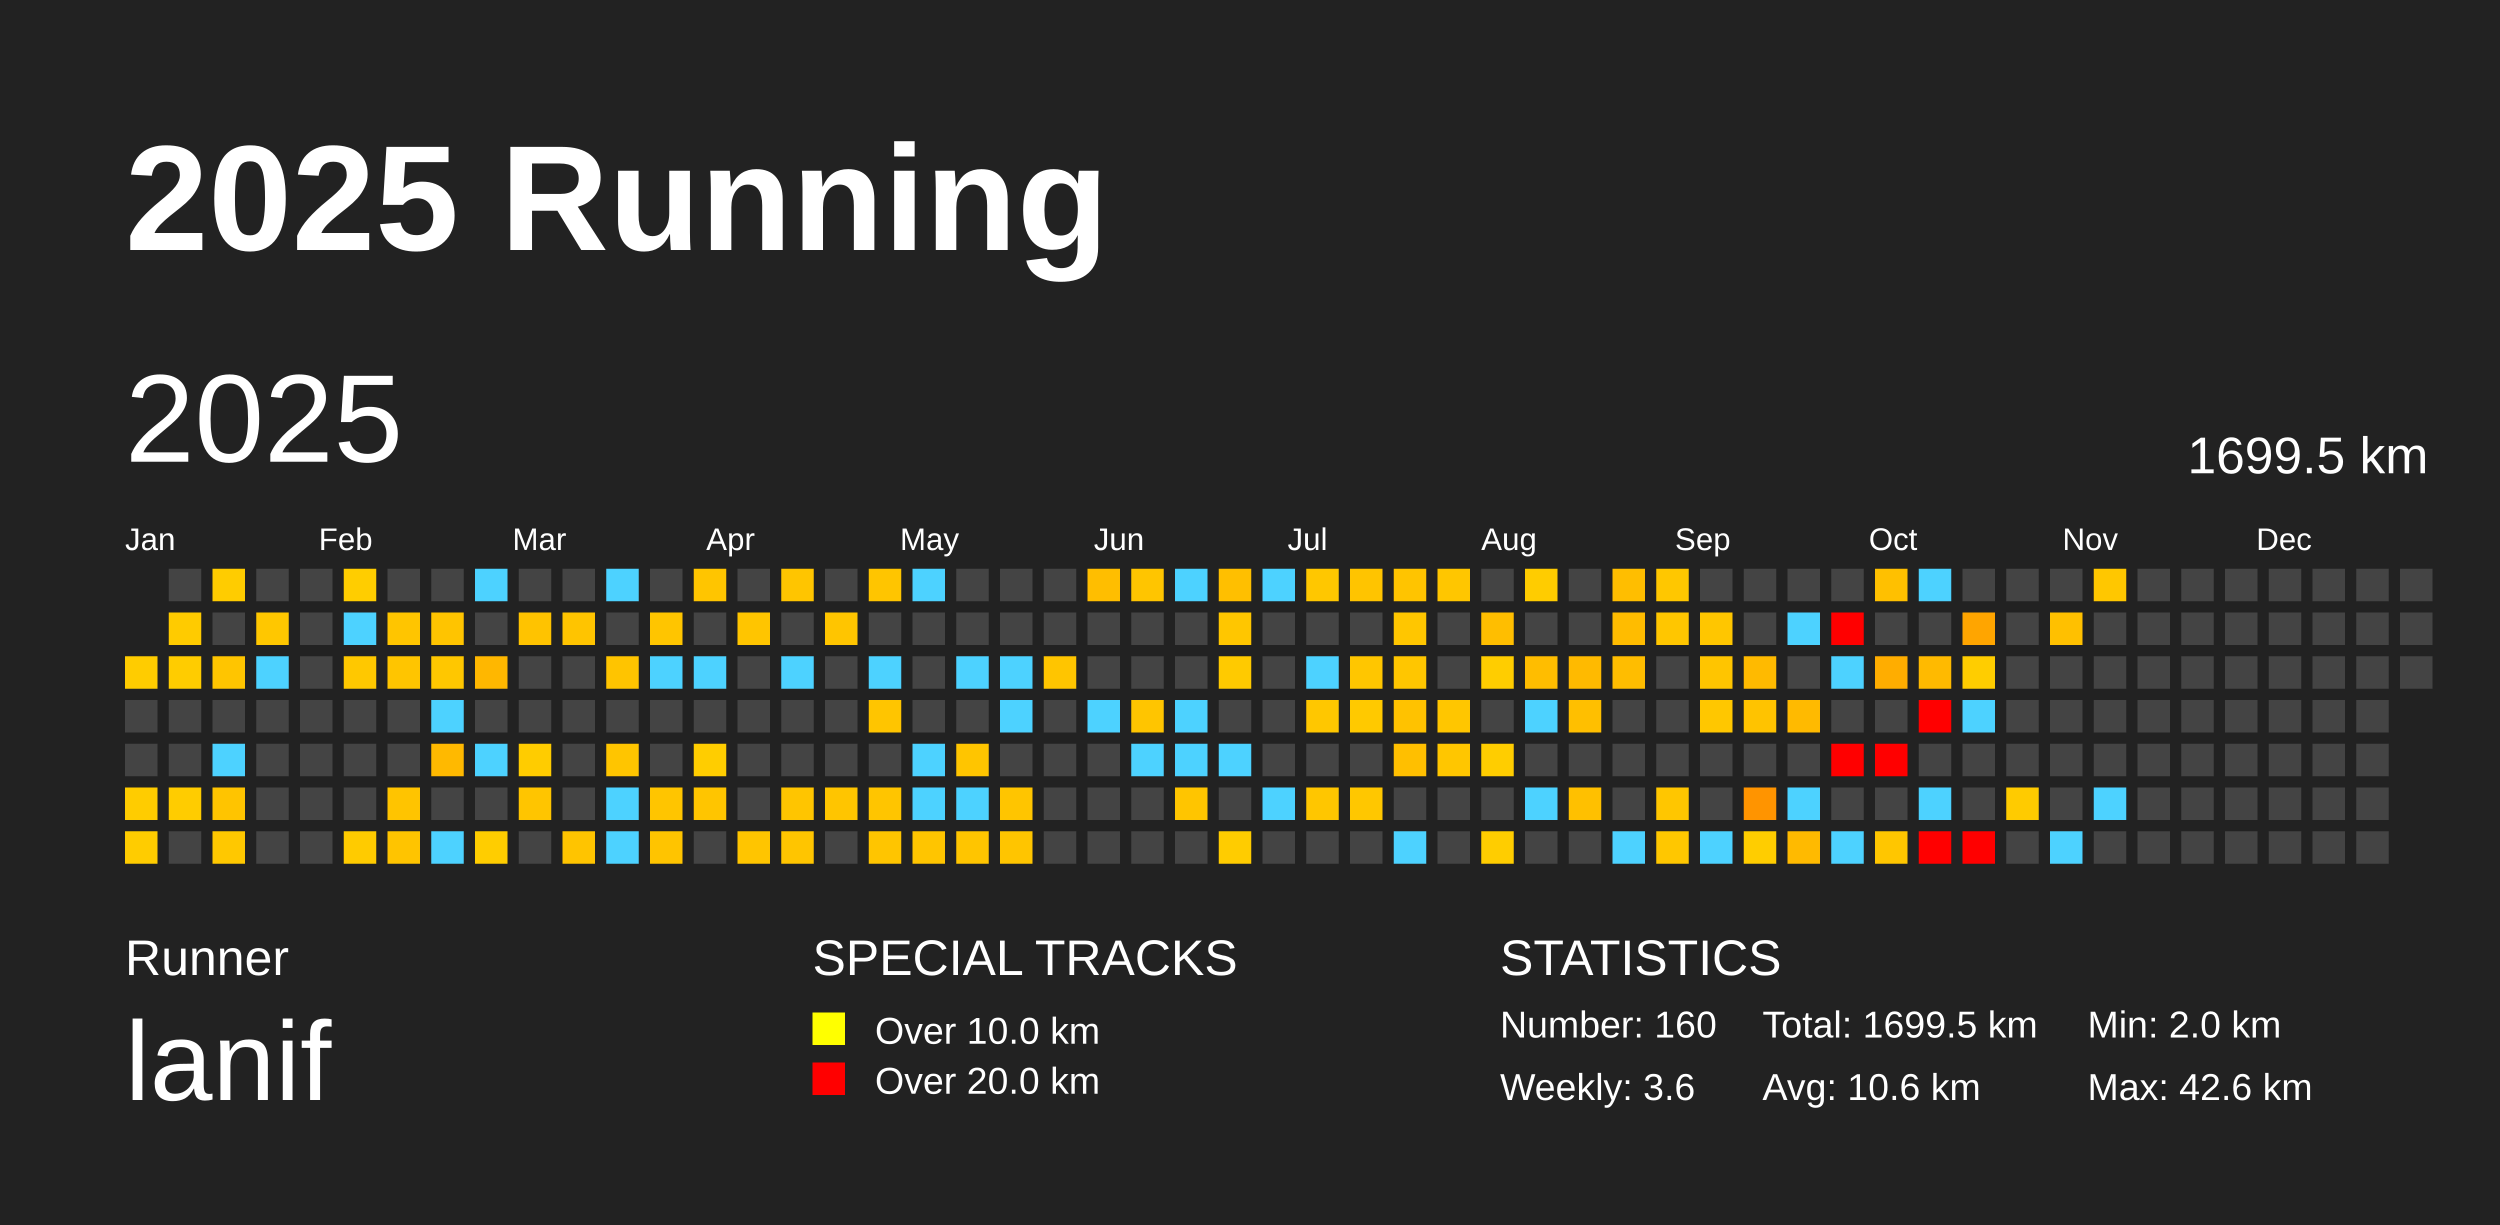
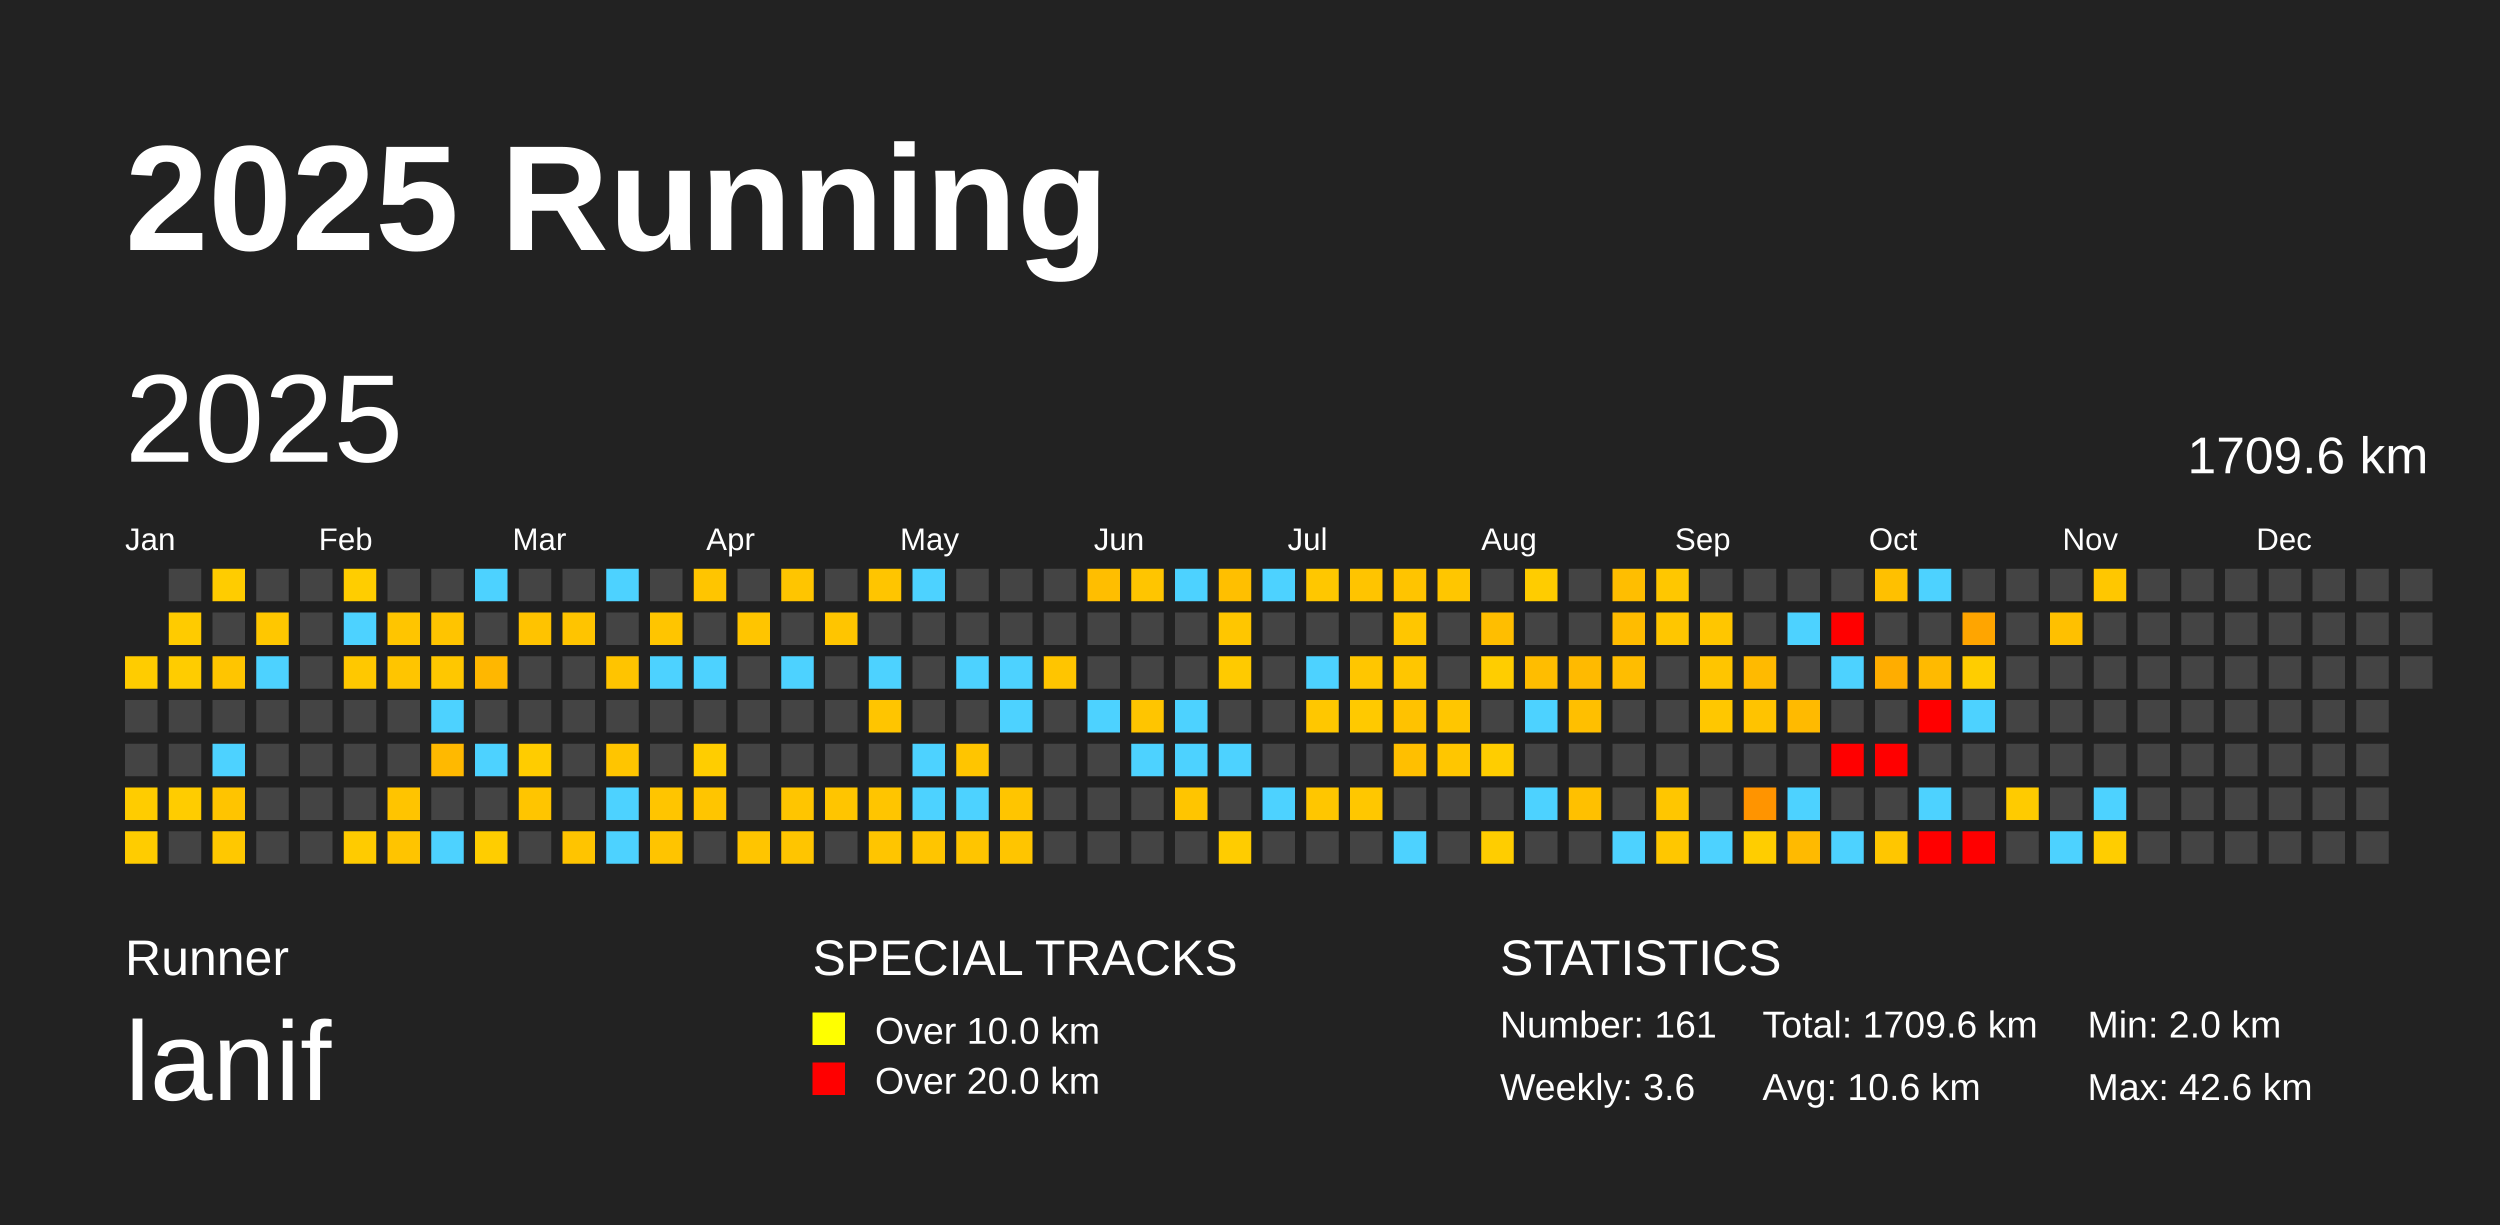
<svg xmlns="http://www.w3.org/2000/svg" baseProfile="full" height="98mm" version="1.1" viewBox="0,0,200,98" width="200mm">
  <defs />
  <rect fill="#222222" height="98" width="200" x="0" y="0" />
  <text fill="#FFFFFF" style="font-size:12px; font-family:Arial; font-weight:bold;" x="10" y="20">2025 Running</text>
  <text fill="#FFFFFF" style="font-size:4px; font-family:Arial" x="10" y="78">Runner</text>
  <text fill="#FFFFFF" style="font-size:9px; font-family:Arial" x="10" y="88">lanif</text>
  <text fill="#FFFFFF" style="font-size:4px; font-family:Arial" x="65" y="78">SPECIAL TRACKS</text>
  <rect fill="yellow" height="2.6" width="2.6" x="65" y="81" />
  <text fill="#FFFFFF" style="font-size:3px; font-family:Arial" x="70" y="83.5">Over 10.0 km</text>
  <rect fill="red" height="2.6" width="2.6" x="65" y="85" />
  <text fill="#FFFFFF" style="font-size:3px; font-family:Arial" x="70" y="87.5">Over 20.0 km</text>
  <text fill="#FFFFFF" style="font-size:4px; font-family:Arial" x="120" y="78">STATISTICS</text>
-   <text fill="#FFFFFF" style="font-size:3px; font-family:Arial" x="120" y="83">Number: 160</text>
+   <text fill="#FFFFFF" style="font-size:3px; font-family:Arial" x="120" y="83">Number: 161</text>
  <text fill="#FFFFFF" style="font-size:3px; font-family:Arial" x="120" y="88">Weekly: 3.6</text>
-   <text fill="#FFFFFF" style="font-size:3px; font-family:Arial" x="141" y="83">Total: 1699.5 km</text>
+   <text fill="#FFFFFF" style="font-size:3px; font-family:Arial" x="141" y="83">Total: 1709.6 km</text>
  <text fill="#FFFFFF" style="font-size:3px; font-family:Arial" x="141" y="88">Avg: 10.6 km</text>
  <text fill="#FFFFFF" style="font-size:3px; font-family:Arial" x="167" y="83">Min: 2.0 km</text>
  <text fill="#FFFFFF" style="font-size:3px; font-family:Arial" x="167" y="88">Max: 42.6 km</text>
  <text dominant-baseline="hanging" fill="#FFFFFF" style="font-size:10.0px; font-family:Arial;" x="10" y="30">2025</text>
-   <text dominant-baseline="hanging" fill="#FFFFFF" style="font-size:4.125px; font-family:Arial;" x="175" y="35">1699.5 km</text>
+   <text dominant-baseline="hanging" fill="#FFFFFF" style="font-size:4.125px; font-family:Arial;" x="175" y="35">1709.6 km</text>
  <text fill="#FFFFFF" style="font-size:2.5px; font-family:Arial" x="10.0" y="44">Jan</text>
  <text fill="#FFFFFF" style="font-size:2.5px; font-family:Arial" x="25.5" y="44">Feb</text>
  <text fill="#FFFFFF" style="font-size:2.5px; font-family:Arial" x="41.0" y="44">Mar</text>
  <text fill="#FFFFFF" style="font-size:2.5px; font-family:Arial" x="56.5" y="44">Apr</text>
  <text fill="#FFFFFF" style="font-size:2.5px; font-family:Arial" x="72.0" y="44">May</text>
  <text fill="#FFFFFF" style="font-size:2.5px; font-family:Arial" x="87.5" y="44">Jun</text>
  <text fill="#FFFFFF" style="font-size:2.5px; font-family:Arial" x="103.0" y="44">Jul</text>
  <text fill="#FFFFFF" style="font-size:2.5px; font-family:Arial" x="118.5" y="44">Aug</text>
  <text fill="#FFFFFF" style="font-size:2.5px; font-family:Arial" x="134.0" y="44">Sep</text>
  <text fill="#FFFFFF" style="font-size:2.5px; font-family:Arial" x="149.5" y="44">Oct</text>
  <text fill="#FFFFFF" style="font-size:2.5px; font-family:Arial" x="165.0" y="44">Nov</text>
  <text fill="#FFFFFF" style="font-size:2.5px; font-family:Arial" x="180.5" y="44">Dec</text>
  <rect fill="#ffcc00" height="2.6" width="2.6" x="10.0" y="52.5" />
  <rect fill="#444444" height="2.6" width="2.6" x="10.0" y="56.0" />
  <rect fill="#444444" height="2.6" width="2.6" x="10.0" y="59.5" />
  <rect fill="#ffcc00" height="2.6" width="2.6" x="10.0" y="63.0" />
  <rect fill="#ffcc00" height="2.6" width="2.6" x="10.0" y="66.5" />
  <rect fill="#444444" height="2.6" width="2.6" x="13.5" y="45.5" />
  <rect fill="#ffcb00" height="2.6" width="2.6" x="13.5" y="49.0" />
  <rect fill="#ffcc00" height="2.6" width="2.6" x="13.5" y="52.5" />
  <rect fill="#444444" height="2.6" width="2.6" x="13.5" y="56.0" />
  <rect fill="#444444" height="2.6" width="2.6" x="13.5" y="59.5" />
  <rect fill="#ffcc00" height="2.6" width="2.6" x="13.5" y="63.0" />
  <rect fill="#444444" height="2.6" width="2.6" x="13.5" y="66.5" />
  <rect fill="#ffcc00" height="2.6" width="2.6" x="17.0" y="45.5" />
  <rect fill="#444444" height="2.6" width="2.6" x="17.0" y="49.0" />
  <rect fill="#ffc500" height="2.6" width="2.6" x="17.0" y="52.5" />
  <rect fill="#444444" height="2.6" width="2.6" x="17.0" y="56.0" />
  <rect fill="#4dd2ff" height="2.6" width="2.6" x="17.0" y="59.5" />
  <rect fill="#ffc400" height="2.6" width="2.6" x="17.0" y="63.0" />
  <rect fill="#ffc800" height="2.6" width="2.6" x="17.0" y="66.5" />
  <rect fill="#444444" height="2.6" width="2.6" x="20.5" y="45.5" />
  <rect fill="#ffc700" height="2.6" width="2.6" x="20.5" y="49.0" />
  <rect fill="#4dd2ff" height="2.6" width="2.6" x="20.5" y="52.5" />
  <rect fill="#444444" height="2.6" width="2.6" x="20.5" y="56.0" />
  <rect fill="#444444" height="2.6" width="2.6" x="20.5" y="59.5" />
  <rect fill="#444444" height="2.6" width="2.6" x="20.5" y="63.0" />
  <rect fill="#444444" height="2.6" width="2.6" x="20.5" y="66.5" />
  <rect fill="#444444" height="2.6" width="2.6" x="24.0" y="45.5" />
  <rect fill="#444444" height="2.6" width="2.6" x="24.0" y="49.0" />
  <rect fill="#444444" height="2.6" width="2.6" x="24.0" y="52.5" />
  <rect fill="#444444" height="2.6" width="2.6" x="24.0" y="56.0" />
  <rect fill="#444444" height="2.6" width="2.6" x="24.0" y="59.5" />
  <rect fill="#444444" height="2.6" width="2.6" x="24.0" y="63.0" />
  <rect fill="#444444" height="2.6" width="2.6" x="24.0" y="66.5" />
  <rect fill="#ffcd00" height="2.6" width="2.6" x="27.5" y="45.5" />
  <rect fill="#4dd2ff" height="2.6" width="2.6" x="27.5" y="49.0" />
  <rect fill="#ffc800" height="2.6" width="2.6" x="27.5" y="52.5" />
  <rect fill="#444444" height="2.6" width="2.6" x="27.5" y="56.0" />
  <rect fill="#444444" height="2.6" width="2.6" x="27.5" y="59.5" />
  <rect fill="#444444" height="2.6" width="2.6" x="27.5" y="63.0" />
  <rect fill="#ffcb00" height="2.6" width="2.6" x="27.5" y="66.5" />
  <rect fill="#444444" height="2.6" width="2.6" x="31.0" y="45.5" />
  <rect fill="#ffc500" height="2.6" width="2.6" x="31.0" y="49.0" />
  <rect fill="#ffc500" height="2.6" width="2.6" x="31.0" y="52.5" />
  <rect fill="#444444" height="2.6" width="2.6" x="31.0" y="56.0" />
  <rect fill="#444444" height="2.6" width="2.6" x="31.0" y="59.5" />
  <rect fill="#ffc400" height="2.6" width="2.6" x="31.0" y="63.0" />
  <rect fill="#ffc400" height="2.6" width="2.6" x="31.0" y="66.5" />
  <rect fill="#444444" height="2.6" width="2.6" x="34.5" y="45.5" />
  <rect fill="#ffc400" height="2.6" width="2.6" x="34.5" y="49.0" />
  <rect fill="#ffc700" height="2.6" width="2.6" x="34.5" y="52.5" />
  <rect fill="#4dd2ff" height="2.6" width="2.6" x="34.5" y="56.0" />
  <rect fill="#ffb900" height="2.6" width="2.6" x="34.5" y="59.5" />
  <rect fill="#444444" height="2.6" width="2.6" x="34.5" y="63.0" />
  <rect fill="#4dd2ff" height="2.6" width="2.6" x="34.5" y="66.5" />
  <rect fill="#4dd2ff" height="2.6" width="2.6" x="38.0" y="45.5" />
  <rect fill="#444444" height="2.6" width="2.6" x="38.0" y="49.0" />
  <rect fill="#ffb700" height="2.6" width="2.6" x="38.0" y="52.5" />
  <rect fill="#444444" height="2.6" width="2.6" x="38.0" y="56.0" />
  <rect fill="#4dd2ff" height="2.6" width="2.6" x="38.0" y="59.5" />
  <rect fill="#444444" height="2.6" width="2.6" x="38.0" y="63.0" />
  <rect fill="#ffcd00" height="2.6" width="2.6" x="38.0" y="66.5" />
  <rect fill="#444444" height="2.6" width="2.6" x="41.5" y="45.5" />
  <rect fill="#ffc300" height="2.6" width="2.6" x="41.5" y="49.0" />
  <rect fill="#444444" height="2.6" width="2.6" x="41.5" y="52.5" />
  <rect fill="#444444" height="2.6" width="2.6" x="41.5" y="56.0" />
  <rect fill="#ffcc00" height="2.6" width="2.6" x="41.5" y="59.5" />
  <rect fill="#ffc500" height="2.6" width="2.6" x="41.5" y="63.0" />
  <rect fill="#444444" height="2.6" width="2.6" x="41.5" y="66.5" />
  <rect fill="#444444" height="2.6" width="2.6" x="45.0" y="45.5" />
  <rect fill="#ffc400" height="2.6" width="2.6" x="45.0" y="49.0" />
  <rect fill="#444444" height="2.6" width="2.6" x="45.0" y="52.5" />
  <rect fill="#444444" height="2.6" width="2.6" x="45.0" y="56.0" />
  <rect fill="#444444" height="2.6" width="2.6" x="45.0" y="59.5" />
  <rect fill="#444444" height="2.6" width="2.6" x="45.0" y="63.0" />
  <rect fill="#ffc400" height="2.6" width="2.6" x="45.0" y="66.5" />
  <rect fill="#4dd2ff" height="2.6" width="2.6" x="48.5" y="45.5" />
  <rect fill="#444444" height="2.6" width="2.6" x="48.5" y="49.0" />
  <rect fill="#ffc400" height="2.6" width="2.6" x="48.5" y="52.5" />
  <rect fill="#444444" height="2.6" width="2.6" x="48.5" y="56.0" />
  <rect fill="#ffc500" height="2.6" width="2.6" x="48.5" y="59.5" />
  <rect fill="#4dd2ff" height="2.6" width="2.6" x="48.5" y="63.0" />
  <rect fill="#4dd2ff" height="2.6" width="2.6" x="48.5" y="66.5" />
  <rect fill="#444444" height="2.6" width="2.6" x="52.0" y="45.5" />
  <rect fill="#ffc500" height="2.6" width="2.6" x="52.0" y="49.0" />
  <rect fill="#4dd2ff" height="2.6" width="2.6" x="52.0" y="52.5" />
  <rect fill="#444444" height="2.6" width="2.6" x="52.0" y="56.0" />
  <rect fill="#444444" height="2.6" width="2.6" x="52.0" y="59.5" />
  <rect fill="#ffc500" height="2.6" width="2.6" x="52.0" y="63.0" />
  <rect fill="#ffc400" height="2.6" width="2.6" x="52.0" y="66.5" />
  <rect fill="#ffc500" height="2.6" width="2.6" x="55.5" y="45.5" />
  <rect fill="#444444" height="2.6" width="2.6" x="55.5" y="49.0" />
  <rect fill="#4dd2ff" height="2.6" width="2.6" x="55.5" y="52.5" />
  <rect fill="#444444" height="2.6" width="2.6" x="55.5" y="56.0" />
  <rect fill="#ffcd00" height="2.6" width="2.6" x="55.5" y="59.5" />
  <rect fill="#ffc500" height="2.6" width="2.6" x="55.5" y="63.0" />
  <rect fill="#444444" height="2.6" width="2.6" x="55.5" y="66.5" />
  <rect fill="#444444" height="2.6" width="2.6" x="59.0" y="45.5" />
  <rect fill="#ffc500" height="2.6" width="2.6" x="59.0" y="49.0" />
  <rect fill="#444444" height="2.6" width="2.6" x="59.0" y="52.5" />
  <rect fill="#444444" height="2.6" width="2.6" x="59.0" y="56.0" />
  <rect fill="#444444" height="2.6" width="2.6" x="59.0" y="59.5" />
  <rect fill="#444444" height="2.6" width="2.6" x="59.0" y="63.0" />
  <rect fill="#ffc500" height="2.6" width="2.6" x="59.0" y="66.5" />
  <rect fill="#ffc500" height="2.6" width="2.6" x="62.5" y="45.5" />
  <rect fill="#444444" height="2.6" width="2.6" x="62.5" y="49.0" />
  <rect fill="#4dd2ff" height="2.6" width="2.6" x="62.5" y="52.5" />
  <rect fill="#444444" height="2.6" width="2.6" x="62.5" y="56.0" />
  <rect fill="#444444" height="2.6" width="2.6" x="62.5" y="59.5" />
  <rect fill="#ffc500" height="2.6" width="2.6" x="62.5" y="63.0" />
  <rect fill="#ffc500" height="2.6" width="2.6" x="62.5" y="66.5" />
  <rect fill="#444444" height="2.6" width="2.6" x="66.0" y="45.5" />
  <rect fill="#ffc500" height="2.6" width="2.6" x="66.0" y="49.0" />
  <rect fill="#444444" height="2.6" width="2.6" x="66.0" y="52.5" />
  <rect fill="#444444" height="2.6" width="2.6" x="66.0" y="56.0" />
  <rect fill="#444444" height="2.6" width="2.6" x="66.0" y="59.5" />
  <rect fill="#ffc500" height="2.6" width="2.6" x="66.0" y="63.0" />
  <rect fill="#444444" height="2.6" width="2.6" x="66.0" y="66.5" />
  <rect fill="#ffc500" height="2.6" width="2.6" x="69.5" y="45.5" />
  <rect fill="#444444" height="2.6" width="2.6" x="69.5" y="49.0" />
  <rect fill="#4dd2ff" height="2.6" width="2.6" x="69.5" y="52.5" />
  <rect fill="#ffc500" height="2.6" width="2.6" x="69.5" y="56.0" />
  <rect fill="#444444" height="2.6" width="2.6" x="69.5" y="59.5" />
  <rect fill="#ffc500" height="2.6" width="2.6" x="69.5" y="63.0" />
  <rect fill="#ffc500" height="2.6" width="2.6" x="69.5" y="66.5" />
  <rect fill="#4dd2ff" height="2.6" width="2.6" x="73.0" y="45.5" />
  <rect fill="#444444" height="2.6" width="2.6" x="73.0" y="49.0" />
  <rect fill="#444444" height="2.6" width="2.6" x="73.0" y="52.5" />
  <rect fill="#444444" height="2.6" width="2.6" x="73.0" y="56.0" />
  <rect fill="#4dd2ff" height="2.6" width="2.6" x="73.0" y="59.5" />
  <rect fill="#4dd2ff" height="2.6" width="2.6" x="73.0" y="63.0" />
  <rect fill="#ffc500" height="2.6" width="2.6" x="73.0" y="66.5" />
  <rect fill="#444444" height="2.6" width="2.6" x="76.5" y="45.5" />
  <rect fill="#444444" height="2.6" width="2.6" x="76.5" y="49.0" />
  <rect fill="#4dd2ff" height="2.6" width="2.6" x="76.5" y="52.5" />
  <rect fill="#444444" height="2.6" width="2.6" x="76.5" y="56.0" />
  <rect fill="#ffc500" height="2.6" width="2.6" x="76.5" y="59.5" />
  <rect fill="#4dd2ff" height="2.6" width="2.6" x="76.5" y="63.0" />
  <rect fill="#ffc500" height="2.6" width="2.6" x="76.5" y="66.5" />
  <rect fill="#444444" height="2.6" width="2.6" x="80.0" y="45.5" />
  <rect fill="#444444" height="2.6" width="2.6" x="80.0" y="49.0" />
  <rect fill="#4dd2ff" height="2.6" width="2.6" x="80.0" y="52.5" />
  <rect fill="#4dd2ff" height="2.6" width="2.6" x="80.0" y="56.0" />
  <rect fill="#444444" height="2.6" width="2.6" x="80.0" y="59.5" />
  <rect fill="#ffc500" height="2.6" width="2.6" x="80.0" y="63.0" />
  <rect fill="#ffc500" height="2.6" width="2.6" x="80.0" y="66.5" />
  <rect fill="#444444" height="2.6" width="2.6" x="83.5" y="45.5" />
  <rect fill="#444444" height="2.6" width="2.6" x="83.5" y="49.0" />
  <rect fill="#ffc500" height="2.6" width="2.6" x="83.5" y="52.5" />
  <rect fill="#444444" height="2.6" width="2.6" x="83.5" y="56.0" />
  <rect fill="#444444" height="2.6" width="2.6" x="83.5" y="59.5" />
  <rect fill="#444444" height="2.6" width="2.6" x="83.5" y="63.0" />
  <rect fill="#444444" height="2.6" width="2.6" x="83.5" y="66.5" />
  <rect fill="#ffbe00" height="2.6" width="2.6" x="87.0" y="45.5" />
  <rect fill="#444444" height="2.6" width="2.6" x="87.0" y="49.0" />
  <rect fill="#444444" height="2.6" width="2.6" x="87.0" y="52.5" />
  <rect fill="#4dd2ff" height="2.6" width="2.6" x="87.0" y="56.0" />
  <rect fill="#444444" height="2.6" width="2.6" x="87.0" y="59.5" />
  <rect fill="#444444" height="2.6" width="2.6" x="87.0" y="63.0" />
  <rect fill="#444444" height="2.6" width="2.6" x="87.0" y="66.5" />
  <rect fill="#ffc500" height="2.6" width="2.6" x="90.5" y="45.5" />
  <rect fill="#444444" height="2.6" width="2.6" x="90.5" y="49.0" />
  <rect fill="#444444" height="2.6" width="2.6" x="90.5" y="52.5" />
  <rect fill="#ffc500" height="2.6" width="2.6" x="90.5" y="56.0" />
  <rect fill="#4dd2ff" height="2.6" width="2.6" x="90.5" y="59.5" />
  <rect fill="#444444" height="2.6" width="2.6" x="90.5" y="63.0" />
  <rect fill="#444444" height="2.6" width="2.6" x="90.5" y="66.5" />
  <rect fill="#4dd2ff" height="2.6" width="2.6" x="94.0" y="45.5" />
  <rect fill="#444444" height="2.6" width="2.6" x="94.0" y="49.0" />
  <rect fill="#444444" height="2.6" width="2.6" x="94.0" y="52.5" />
  <rect fill="#4dd2ff" height="2.6" width="2.6" x="94.0" y="56.0" />
  <rect fill="#4dd2ff" height="2.6" width="2.6" x="94.0" y="59.5" />
  <rect fill="#ffc500" height="2.6" width="2.6" x="94.0" y="63.0" />
  <rect fill="#444444" height="2.6" width="2.6" x="94.0" y="66.5" />
  <rect fill="#ffbf00" height="2.6" width="2.6" x="97.5" y="45.5" />
  <rect fill="#ffc600" height="2.6" width="2.6" x="97.5" y="49.0" />
  <rect fill="#ffca00" height="2.6" width="2.6" x="97.5" y="52.5" />
  <rect fill="#444444" height="2.6" width="2.6" x="97.5" y="56.0" />
  <rect fill="#4dd2ff" height="2.6" width="2.6" x="97.5" y="59.5" />
  <rect fill="#444444" height="2.6" width="2.6" x="97.5" y="63.0" />
  <rect fill="#ffcc00" height="2.6" width="2.6" x="97.5" y="66.5" />
  <rect fill="#4dd2ff" height="2.6" width="2.6" x="101.0" y="45.5" />
  <rect fill="#444444" height="2.6" width="2.6" x="101.0" y="49.0" />
  <rect fill="#444444" height="2.6" width="2.6" x="101.0" y="52.5" />
  <rect fill="#444444" height="2.6" width="2.6" x="101.0" y="56.0" />
  <rect fill="#444444" height="2.6" width="2.6" x="101.0" y="59.5" />
  <rect fill="#4dd2ff" height="2.6" width="2.6" x="101.0" y="63.0" />
  <rect fill="#444444" height="2.6" width="2.6" x="101.0" y="66.5" />
  <rect fill="#ffc700" height="2.6" width="2.6" x="104.5" y="45.5" />
  <rect fill="#444444" height="2.6" width="2.6" x="104.5" y="49.0" />
  <rect fill="#4dd2ff" height="2.6" width="2.6" x="104.5" y="52.5" />
  <rect fill="#ffc700" height="2.6" width="2.6" x="104.5" y="56.0" />
  <rect fill="#444444" height="2.6" width="2.6" x="104.5" y="59.5" />
  <rect fill="#ffc600" height="2.6" width="2.6" x="104.5" y="63.0" />
  <rect fill="#444444" height="2.6" width="2.6" x="104.5" y="66.5" />
  <rect fill="#ffc400" height="2.6" width="2.6" x="108.0" y="45.5" />
  <rect fill="#444444" height="2.6" width="2.6" x="108.0" y="49.0" />
  <rect fill="#ffc600" height="2.6" width="2.6" x="108.0" y="52.5" />
  <rect fill="#ffc900" height="2.6" width="2.6" x="108.0" y="56.0" />
  <rect fill="#444444" height="2.6" width="2.6" x="108.0" y="59.5" />
  <rect fill="#ffc700" height="2.6" width="2.6" x="108.0" y="63.0" />
  <rect fill="#444444" height="2.6" width="2.6" x="108.0" y="66.5" />
  <rect fill="#ffc400" height="2.6" width="2.6" x="111.5" y="45.5" />
  <rect fill="#ffc600" height="2.6" width="2.6" x="111.5" y="49.0" />
  <rect fill="#ffc600" height="2.6" width="2.6" x="111.5" y="52.5" />
  <rect fill="#ffc200" height="2.6" width="2.6" x="111.5" y="56.0" />
  <rect fill="#ffbf00" height="2.6" width="2.6" x="111.5" y="59.5" />
  <rect fill="#444444" height="2.6" width="2.6" x="111.5" y="63.0" />
  <rect fill="#4dd2ff" height="2.6" width="2.6" x="111.5" y="66.5" />
  <rect fill="#ffc600" height="2.6" width="2.6" x="115.0" y="45.5" />
  <rect fill="#444444" height="2.6" width="2.6" x="115.0" y="49.0" />
  <rect fill="#444444" height="2.6" width="2.6" x="115.0" y="52.5" />
  <rect fill="#ffc600" height="2.6" width="2.6" x="115.0" y="56.0" />
  <rect fill="#ffc600" height="2.6" width="2.6" x="115.0" y="59.5" />
  <rect fill="#444444" height="2.6" width="2.6" x="115.0" y="63.0" />
  <rect fill="#444444" height="2.6" width="2.6" x="115.0" y="66.5" />
  <rect fill="#444444" height="2.6" width="2.6" x="118.5" y="45.5" />
  <rect fill="#ffbe00" height="2.6" width="2.6" x="118.5" y="49.0" />
  <rect fill="#ffcd00" height="2.6" width="2.6" x="118.5" y="52.5" />
  <rect fill="#444444" height="2.6" width="2.6" x="118.5" y="56.0" />
  <rect fill="#ffcd00" height="2.6" width="2.6" x="118.5" y="59.5" />
  <rect fill="#444444" height="2.6" width="2.6" x="118.5" y="63.0" />
  <rect fill="#ffcd00" height="2.6" width="2.6" x="118.5" y="66.5" />
  <rect fill="#ffcc00" height="2.6" width="2.6" x="122.0" y="45.5" />
  <rect fill="#444444" height="2.6" width="2.6" x="122.0" y="49.0" />
  <rect fill="#ffbd00" height="2.6" width="2.6" x="122.0" y="52.5" />
  <rect fill="#4dd2ff" height="2.6" width="2.6" x="122.0" y="56.0" />
  <rect fill="#444444" height="2.6" width="2.6" x="122.0" y="59.5" />
  <rect fill="#4dd2ff" height="2.6" width="2.6" x="122.0" y="63.0" />
  <rect fill="#444444" height="2.6" width="2.6" x="122.0" y="66.5" />
  <rect fill="#444444" height="2.6" width="2.6" x="125.5" y="45.5" />
  <rect fill="#444444" height="2.6" width="2.6" x="125.5" y="49.0" />
  <rect fill="#ffba00" height="2.6" width="2.6" x="125.5" y="52.5" />
  <rect fill="#ffbf00" height="2.6" width="2.6" x="125.5" y="56.0" />
  <rect fill="#444444" height="2.6" width="2.6" x="125.5" y="59.5" />
  <rect fill="#ffc000" height="2.6" width="2.6" x="125.5" y="63.0" />
  <rect fill="#444444" height="2.6" width="2.6" x="125.5" y="66.5" />
  <rect fill="#ffbe00" height="2.6" width="2.6" x="129.0" y="45.5" />
  <rect fill="#ffbc00" height="2.6" width="2.6" x="129.0" y="49.0" />
  <rect fill="#ffbd00" height="2.6" width="2.6" x="129.0" y="52.5" />
  <rect fill="#444444" height="2.6" width="2.6" x="129.0" y="56.0" />
  <rect fill="#444444" height="2.6" width="2.6" x="129.0" y="59.5" />
  <rect fill="#444444" height="2.6" width="2.6" x="129.0" y="63.0" />
  <rect fill="#4dd2ff" height="2.6" width="2.6" x="129.0" y="66.5" />
  <rect fill="#ffc700" height="2.6" width="2.6" x="132.5" y="45.5" />
  <rect fill="#ffc600" height="2.6" width="2.6" x="132.5" y="49.0" />
  <rect fill="#444444" height="2.6" width="2.6" x="132.5" y="52.5" />
  <rect fill="#444444" height="2.6" width="2.6" x="132.5" y="56.0" />
  <rect fill="#444444" height="2.6" width="2.6" x="132.5" y="59.5" />
  <rect fill="#ffc600" height="2.6" width="2.6" x="132.5" y="63.0" />
  <rect fill="#ffc700" height="2.6" width="2.6" x="132.5" y="66.5" />
  <rect fill="#444444" height="2.6" width="2.6" x="136.0" y="45.5" />
  <rect fill="#ffc600" height="2.6" width="2.6" x="136.0" y="49.0" />
  <rect fill="#ffc500" height="2.6" width="2.6" x="136.0" y="52.5" />
  <rect fill="#ffc700" height="2.6" width="2.6" x="136.0" y="56.0" />
  <rect fill="#444444" height="2.6" width="2.6" x="136.0" y="59.5" />
  <rect fill="#444444" height="2.6" width="2.6" x="136.0" y="63.0" />
  <rect fill="#4dd2ff" height="2.6" width="2.6" x="136.0" y="66.5" />
  <rect fill="#444444" height="2.6" width="2.6" x="139.5" y="45.5" />
  <rect fill="#444444" height="2.6" width="2.6" x="139.5" y="49.0" />
  <rect fill="#ffba00" height="2.6" width="2.6" x="139.5" y="52.5" />
  <rect fill="#ffc300" height="2.6" width="2.6" x="139.5" y="56.0" />
  <rect fill="#444444" height="2.6" width="2.6" x="139.5" y="59.5" />
  <rect fill="#ff9400" height="2.6" width="2.6" x="139.5" y="63.0" />
  <rect fill="#ffcd00" height="2.6" width="2.6" x="139.5" y="66.5" />
  <rect fill="#444444" height="2.6" width="2.6" x="143.0" y="45.5" />
  <rect fill="#4dd2ff" height="2.6" width="2.6" x="143.0" y="49.0" />
  <rect fill="#444444" height="2.6" width="2.6" x="143.0" y="52.5" />
  <rect fill="#ffba00" height="2.6" width="2.6" x="143.0" y="56.0" />
  <rect fill="#444444" height="2.6" width="2.6" x="143.0" y="59.5" />
  <rect fill="#4dd2ff" height="2.6" width="2.6" x="143.0" y="63.0" />
  <rect fill="#ffba00" height="2.6" width="2.6" x="143.0" y="66.5" />
  <rect fill="#444444" height="2.6" width="2.6" x="146.5" y="45.5" />
  <rect fill="red" height="2.6" width="2.6" x="146.5" y="49.0" />
  <rect fill="#4dd2ff" height="2.6" width="2.6" x="146.5" y="52.5" />
  <rect fill="#444444" height="2.6" width="2.6" x="146.5" y="56.0" />
  <rect fill="red" height="2.6" width="2.6" x="146.5" y="59.5" />
  <rect fill="#444444" height="2.6" width="2.6" x="146.5" y="63.0" />
  <rect fill="#4dd2ff" height="2.6" width="2.6" x="146.5" y="66.5" />
  <rect fill="#ffc000" height="2.6" width="2.6" x="150.0" y="45.5" />
  <rect fill="#444444" height="2.6" width="2.6" x="150.0" y="49.0" />
  <rect fill="#ffad00" height="2.6" width="2.6" x="150.0" y="52.5" />
  <rect fill="#444444" height="2.6" width="2.6" x="150.0" y="56.0" />
  <rect fill="red" height="2.6" width="2.6" x="150.0" y="59.5" />
  <rect fill="#444444" height="2.6" width="2.6" x="150.0" y="63.0" />
  <rect fill="#ffc600" height="2.6" width="2.6" x="150.0" y="66.5" />
  <rect fill="#4dd2ff" height="2.6" width="2.6" x="153.5" y="45.5" />
  <rect fill="#444444" height="2.6" width="2.6" x="153.5" y="49.0" />
  <rect fill="#ffba00" height="2.6" width="2.6" x="153.5" y="52.5" />
  <rect fill="red" height="2.6" width="2.6" x="153.5" y="56.0" />
  <rect fill="#444444" height="2.6" width="2.6" x="153.5" y="59.5" />
  <rect fill="#4dd2ff" height="2.6" width="2.6" x="153.5" y="63.0" />
  <rect fill="red" height="2.6" width="2.6" x="153.5" y="66.5" />
  <rect fill="#444444" height="2.6" width="2.6" x="157.0" y="45.5" />
  <rect fill="#ffa500" height="2.6" width="2.6" x="157.0" y="49.0" />
  <rect fill="#ffcd00" height="2.6" width="2.6" x="157.0" y="52.5" />
  <rect fill="#4dd2ff" height="2.6" width="2.6" x="157.0" y="56.0" />
  <rect fill="#444444" height="2.6" width="2.6" x="157.0" y="59.5" />
  <rect fill="#444444" height="2.6" width="2.6" x="157.0" y="63.0" />
  <rect fill="red" height="2.6" width="2.6" x="157.0" y="66.5" />
  <rect fill="#444444" height="2.6" width="2.6" x="160.5" y="45.5" />
  <rect fill="#444444" height="2.6" width="2.6" x="160.5" y="49.0" />
  <rect fill="#444444" height="2.6" width="2.6" x="160.5" y="52.5" />
  <rect fill="#444444" height="2.6" width="2.6" x="160.5" y="56.0" />
  <rect fill="#444444" height="2.6" width="2.6" x="160.5" y="59.5" />
  <rect fill="#ffcb00" height="2.6" width="2.6" x="160.5" y="63.0" />
  <rect fill="#444444" height="2.6" width="2.6" x="160.5" y="66.5" />
  <rect fill="#444444" height="2.6" width="2.6" x="164.0" y="45.5" />
  <rect fill="#ffc000" height="2.6" width="2.6" x="164.0" y="49.0" />
  <rect fill="#444444" height="2.6" width="2.6" x="164.0" y="52.5" />
  <rect fill="#444444" height="2.6" width="2.6" x="164.0" y="56.0" />
  <rect fill="#444444" height="2.6" width="2.6" x="164.0" y="59.5" />
  <rect fill="#444444" height="2.6" width="2.6" x="164.0" y="63.0" />
  <rect fill="#4dd2ff" height="2.6" width="2.6" x="164.0" y="66.5" />
  <rect fill="#ffc700" height="2.6" width="2.6" x="167.5" y="45.5" />
  <rect fill="#444444" height="2.6" width="2.6" x="167.5" y="49.0" />
  <rect fill="#444444" height="2.6" width="2.6" x="167.5" y="52.5" />
  <rect fill="#444444" height="2.6" width="2.6" x="167.5" y="56.0" />
  <rect fill="#444444" height="2.6" width="2.6" x="167.5" y="59.5" />
  <rect fill="#4dd2ff" height="2.6" width="2.6" x="167.5" y="63.0" />
-   <rect fill="#444444" height="2.6" width="2.6" x="167.5" y="66.5" />
+   <rect fill="#ffcd00" height="2.6" width="2.6" x="167.5" y="66.5" />
  <rect fill="#444444" height="2.6" width="2.6" x="171.0" y="45.5" />
  <rect fill="#444444" height="2.6" width="2.6" x="171.0" y="49.0" />
  <rect fill="#444444" height="2.6" width="2.6" x="171.0" y="52.5" />
  <rect fill="#444444" height="2.6" width="2.6" x="171.0" y="56.0" />
  <rect fill="#444444" height="2.6" width="2.6" x="171.0" y="59.5" />
  <rect fill="#444444" height="2.6" width="2.6" x="171.0" y="63.0" />
  <rect fill="#444444" height="2.6" width="2.6" x="171.0" y="66.5" />
  <rect fill="#444444" height="2.6" width="2.6" x="174.5" y="45.5" />
  <rect fill="#444444" height="2.6" width="2.6" x="174.5" y="49.0" />
  <rect fill="#444444" height="2.6" width="2.6" x="174.5" y="52.5" />
  <rect fill="#444444" height="2.6" width="2.6" x="174.5" y="56.0" />
  <rect fill="#444444" height="2.6" width="2.6" x="174.5" y="59.5" />
  <rect fill="#444444" height="2.6" width="2.6" x="174.5" y="63.0" />
  <rect fill="#444444" height="2.6" width="2.6" x="174.5" y="66.5" />
  <rect fill="#444444" height="2.6" width="2.6" x="178.0" y="45.5" />
  <rect fill="#444444" height="2.6" width="2.6" x="178.0" y="49.0" />
  <rect fill="#444444" height="2.6" width="2.6" x="178.0" y="52.5" />
  <rect fill="#444444" height="2.6" width="2.6" x="178.0" y="56.0" />
  <rect fill="#444444" height="2.6" width="2.6" x="178.0" y="59.5" />
  <rect fill="#444444" height="2.6" width="2.6" x="178.0" y="63.0" />
  <rect fill="#444444" height="2.6" width="2.6" x="178.0" y="66.5" />
  <rect fill="#444444" height="2.6" width="2.6" x="181.5" y="45.5" />
  <rect fill="#444444" height="2.6" width="2.6" x="181.5" y="49.0" />
  <rect fill="#444444" height="2.6" width="2.6" x="181.5" y="52.5" />
  <rect fill="#444444" height="2.6" width="2.6" x="181.5" y="56.0" />
  <rect fill="#444444" height="2.6" width="2.6" x="181.5" y="59.5" />
  <rect fill="#444444" height="2.6" width="2.6" x="181.5" y="63.0" />
  <rect fill="#444444" height="2.6" width="2.6" x="181.5" y="66.5" />
  <rect fill="#444444" height="2.6" width="2.6" x="185.0" y="45.5" />
  <rect fill="#444444" height="2.6" width="2.6" x="185.0" y="49.0" />
  <rect fill="#444444" height="2.6" width="2.6" x="185.0" y="52.5" />
  <rect fill="#444444" height="2.6" width="2.6" x="185.0" y="56.0" />
  <rect fill="#444444" height="2.6" width="2.6" x="185.0" y="59.5" />
  <rect fill="#444444" height="2.6" width="2.6" x="185.0" y="63.0" />
  <rect fill="#444444" height="2.6" width="2.6" x="185.0" y="66.5" />
  <rect fill="#444444" height="2.6" width="2.6" x="188.5" y="45.5" />
  <rect fill="#444444" height="2.6" width="2.6" x="188.5" y="49.0" />
  <rect fill="#444444" height="2.6" width="2.6" x="188.5" y="52.5" />
  <rect fill="#444444" height="2.6" width="2.6" x="188.5" y="56.0" />
  <rect fill="#444444" height="2.6" width="2.6" x="188.5" y="59.5" />
  <rect fill="#444444" height="2.6" width="2.6" x="188.5" y="63.0" />
  <rect fill="#444444" height="2.6" width="2.6" x="188.5" y="66.5" />
  <rect fill="#444444" height="2.6" width="2.6" x="192.0" y="45.5" />
  <rect fill="#444444" height="2.6" width="2.6" x="192.0" y="49.0" />
  <rect fill="#444444" height="2.6" width="2.6" x="192.0" y="52.5" />
</svg>
